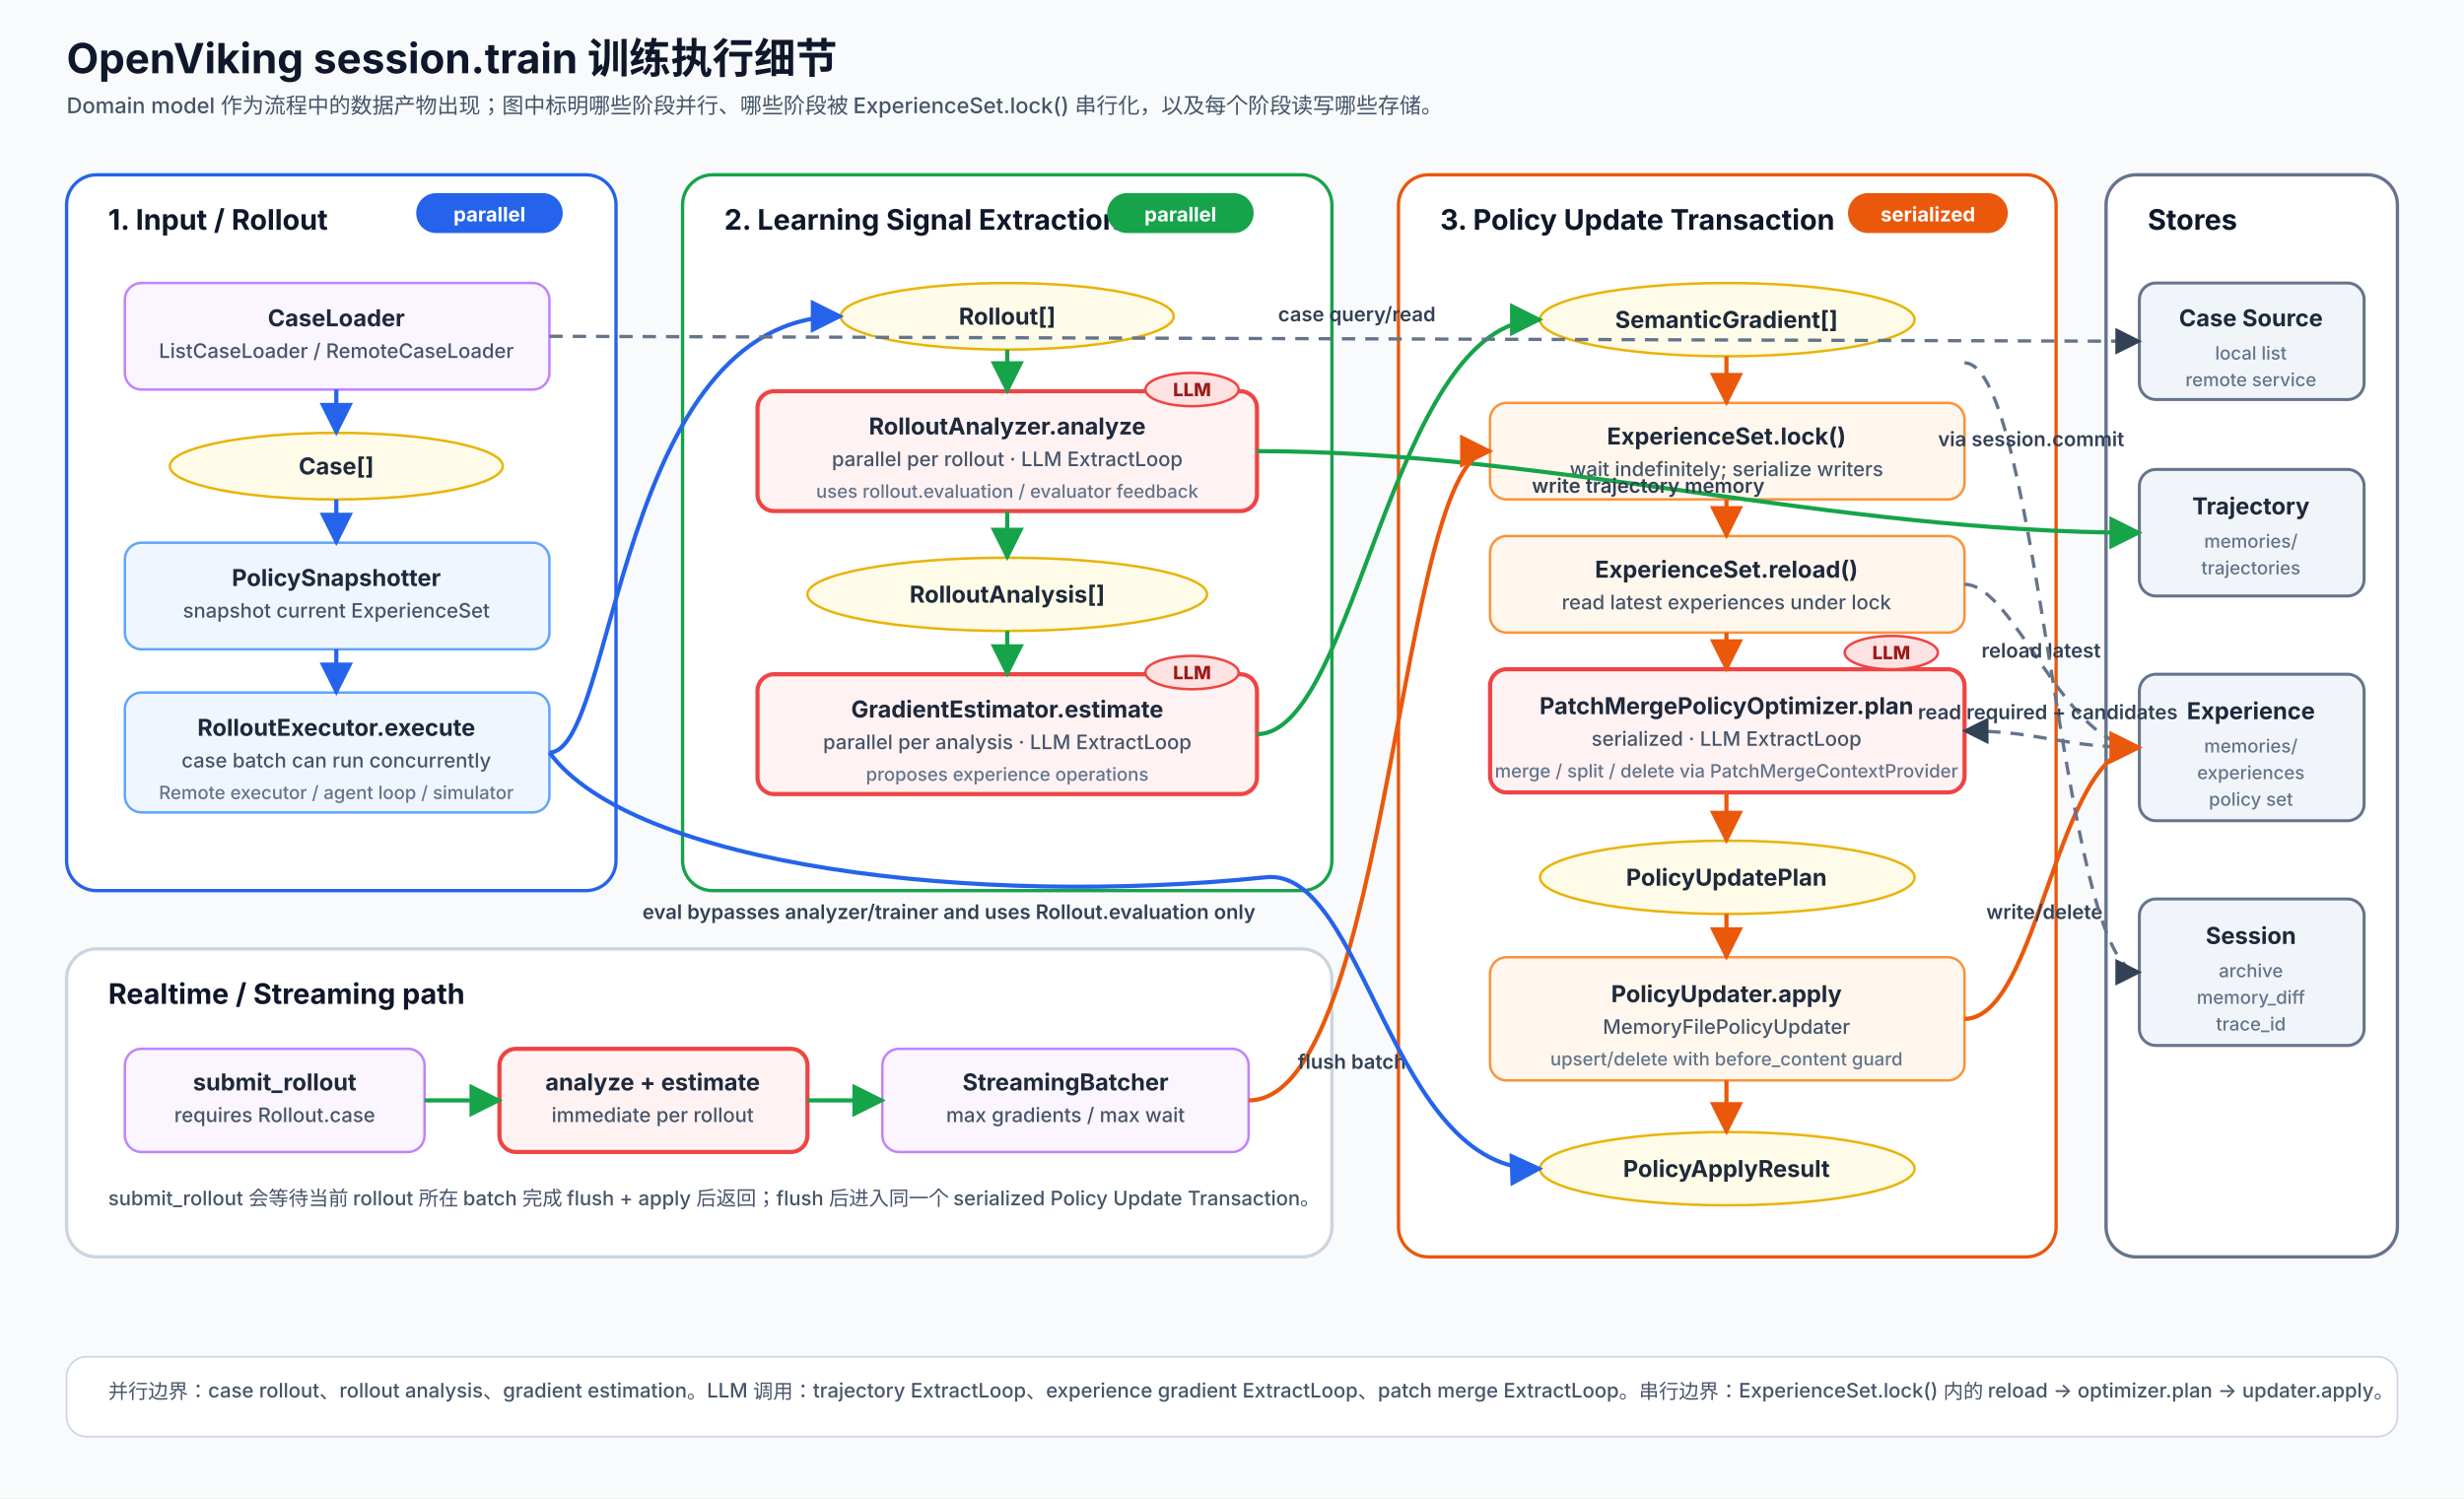
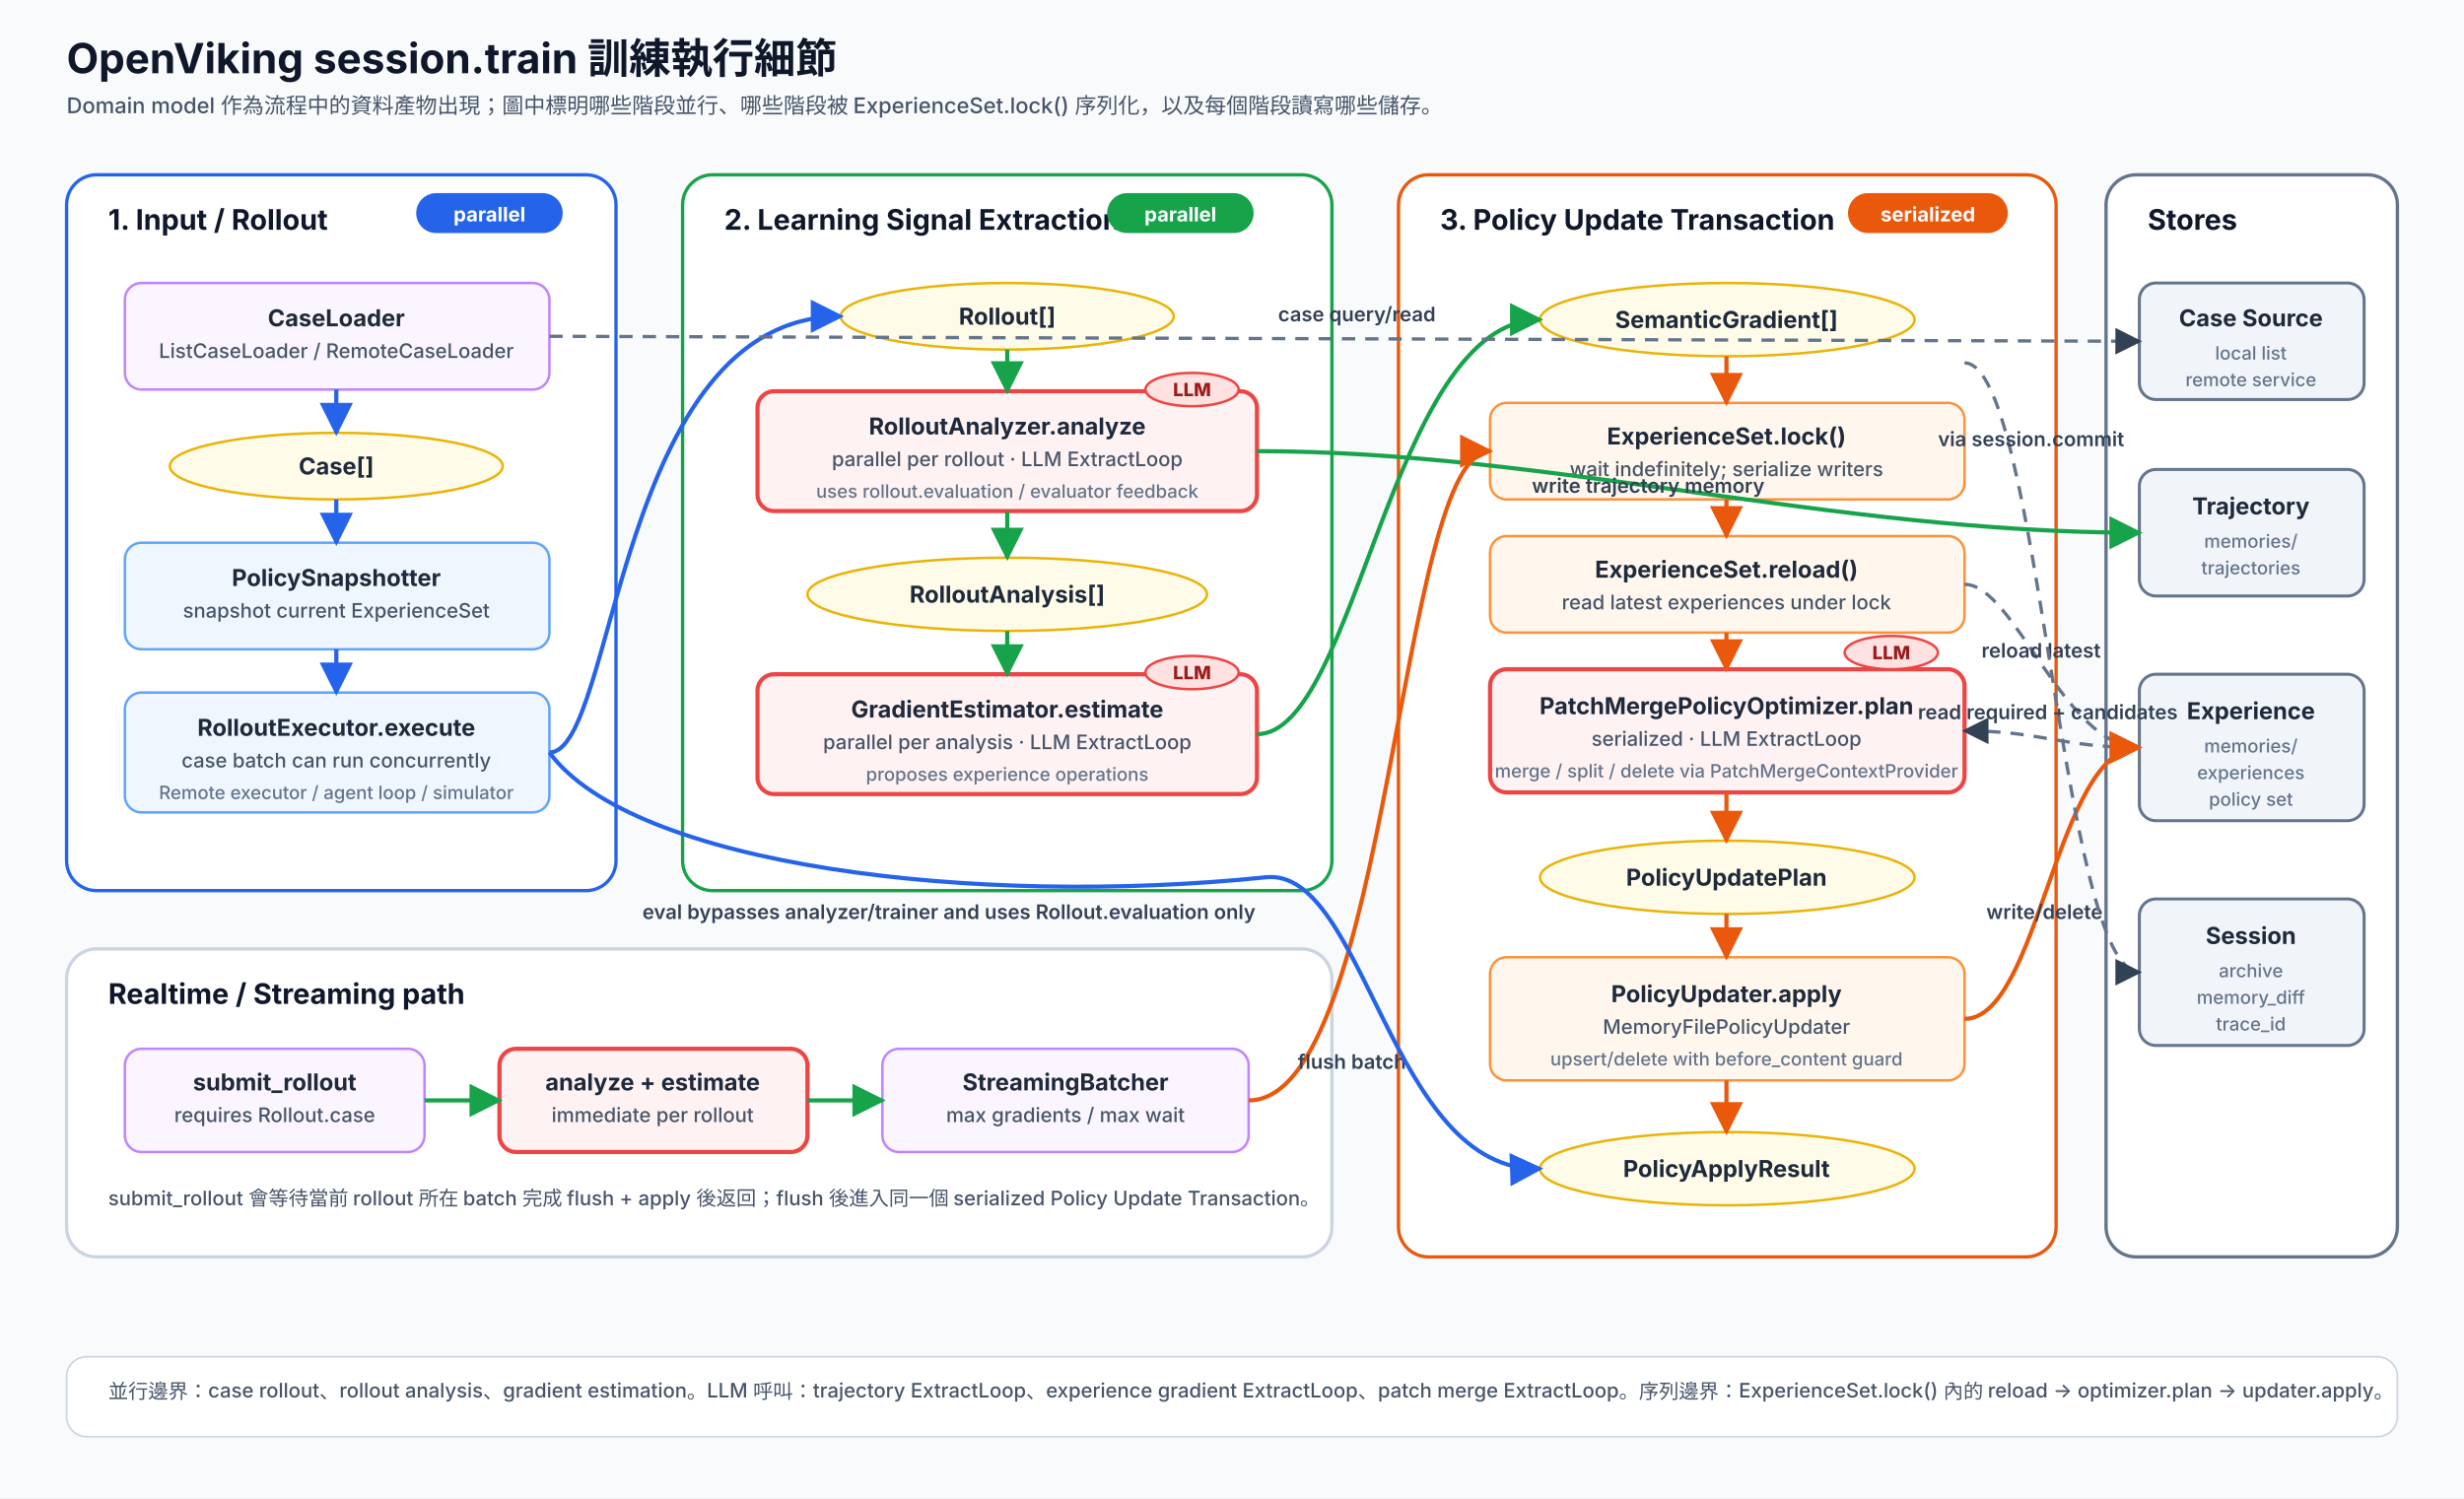
<svg xmlns="http://www.w3.org/2000/svg" width="1480" height="900" viewBox="0 0 1480 900" role="img" aria-labelledby="title desc">
  <defs>
    <marker id="arrow" viewBox="0 0 10 10" refX="9" refY="5" markerWidth="8" markerHeight="8" orient="auto-start-reverse">
      <path d="M0 0L10 5L0 10z" fill="#334155" />
    </marker>
    <marker id="arrowBlue" viewBox="0 0 10 10" refX="9" refY="5" markerWidth="8" markerHeight="8" orient="auto-start-reverse">
      <path d="M0 0L10 5L0 10z" fill="#2563eb" />
    </marker>
    <marker id="arrowGreen" viewBox="0 0 10 10" refX="9" refY="5" markerWidth="8" markerHeight="8" orient="auto-start-reverse">
      <path d="M0 0L10 5L0 10z" fill="#16a34a" />
    </marker>
    <marker id="arrowOrange" viewBox="0 0 10 10" refX="9" refY="5" markerWidth="8" markerHeight="8" orient="auto-start-reverse">
      <path d="M0 0L10 5L0 10z" fill="#ea580c" />
    </marker>
    <style>
      .bg{fill:#f8fafc}.title{font:700 25px -apple-system,BlinkMacSystemFont,"Segoe UI",sans-serif;fill:#0f172a}.subtitle{font:500 13px -apple-system,BlinkMacSystemFont,"Segoe UI",sans-serif;fill:#475569}.panel{fill:#fff;stroke:#cbd5e1;stroke-width:2;rx:18}.panelInput{stroke:#2563eb}.panelSignal{stroke:#16a34a}.panelUpdate{stroke:#ea580c}.panelStore{stroke:#64748b}.panelTitle{font:700 17px -apple-system,BlinkMacSystemFont,"Segoe UI",sans-serif;fill:#0f172a}.tag{font:700 12px -apple-system,BlinkMacSystemFont,"Segoe UI",sans-serif;fill:#fff}.tagBlue{fill:#2563eb}.tagGreen{fill:#16a34a}.tagOrange{fill:#ea580c}.box{fill:#f8fafc;stroke:#94a3b8;stroke-width:1.5;rx:10}.boxBlue{fill:#eff6ff;stroke:#60a5fa}.boxGreen{fill:#f0fdf4;stroke:#4ade80}.boxOrange{fill:#fff7ed;stroke:#fb923c}.boxLLM{fill:#fef2f2;stroke:#ef4444;stroke-width:2.5}.boxPurple{fill:#faf5ff;stroke:#c084fc}.data{fill:#fefce8;stroke:#eab308;stroke-width:1.5;rx:999}.store{fill:#f1f5f9;stroke:#64748b;stroke-width:1.8;rx:10}.text{font:700 14px -apple-system,BlinkMacSystemFont,"Segoe UI",sans-serif;fill:#1e293b}.small{font:500 12px -apple-system,BlinkMacSystemFont,"Segoe UI",sans-serif;fill:#475569}.tiny{font:500 11px -apple-system,BlinkMacSystemFont,"Segoe UI",sans-serif;fill:#64748b}.edge{fill:none;stroke:#334155;stroke-width:2;marker-end:url(#arrow)}.edgeBlue{fill:none;stroke:#2563eb;stroke-width:2.5;marker-end:url(#arrowBlue)}.edgeGreen{fill:none;stroke:#16a34a;stroke-width:2.5;marker-end:url(#arrowGreen)}.edgeOrange{fill:none;stroke:#ea580c;stroke-width:2.5;marker-end:url(#arrowOrange)}.edgeDashed{fill:none;stroke:#64748b;stroke-width:2;stroke-dasharray:8 6;marker-end:url(#arrow)}.label{font:600 12px -apple-system,BlinkMacSystemFont,"Segoe UI",sans-serif;fill:#334155}.mono{font:600 11px ui-monospace,SFMono-Regular,Menlo,Monaco,Consolas,"Liberation Mono",monospace;fill:#334155}.llm{fill:#fee2e2;stroke:#ef4444;stroke-width:1.5;rx:999}.llmText{font:800 11px -apple-system,BlinkMacSystemFont,"Segoe UI",sans-serif;fill:#991b1b}
    </style>
  </defs>
  <rect class="bg" width="1480" height="900" />
-   <text class="title" x="40" y="44">OpenViking session.train 训练执行细节</text>
-   <text class="subtitle" x="40" y="68">Domain model 作为流程中的数据产物出现；图中标明哪些阶段并行、哪些阶段被 ExperienceSet.lock() 串行化，以及每个阶段读写哪些存储。</text>
+   <text class="title" x="40" y="44">OpenViking session.train 訓練執行細節</text>
+   <text class="subtitle" x="40" y="68">Domain model 作為流程中的資料產物出現；圖中標明哪些階段並行、哪些階段被 ExperienceSet.lock() 序列化，以及每個階段讀寫哪些儲存。</text>
  <rect class="panel panelInput" x="40" y="105" width="330" height="430" rx="18" />
  <text class="panelTitle" x="65" y="138">1. Input / Rollout</text>
  <rect class="tagBlue" x="250" y="116" width="88" height="24" rx="12" />
  <text class="tag" x="294" y="133" text-anchor="middle">parallel</text>
  <rect class="box boxPurple" x="75" y="170" width="255" height="64" rx="10" />
  <text class="text" x="202" y="196" text-anchor="middle">CaseLoader</text>
  <text class="small" x="202" y="215" text-anchor="middle">ListCaseLoader / RemoteCaseLoader</text>
  <rect class="data" x="102" y="260" width="200" height="40" rx="20" />
  <text class="text" x="202" y="285" text-anchor="middle">Case[]</text>
  <rect class="box boxBlue" x="75" y="326" width="255" height="64" rx="10" />
  <text class="text" x="202" y="352" text-anchor="middle">PolicySnapshotter</text>
  <text class="small" x="202" y="371" text-anchor="middle">snapshot current ExperienceSet</text>
  <rect class="box boxBlue" x="75" y="416" width="255" height="72" rx="10" />
  <text class="text" x="202" y="442" text-anchor="middle">RolloutExecutor.execute</text>
  <text class="small" x="202" y="461" text-anchor="middle">case batch can run concurrently</text>
  <text class="tiny" x="202" y="480" text-anchor="middle">Remote executor / agent loop / simulator</text>
  <rect class="panel panelSignal" x="410" y="105" width="390" height="430" rx="18" />
  <text class="panelTitle" x="435" y="138">2. Learning Signal Extraction</text>
  <rect class="tagGreen" x="665" y="116" width="88" height="24" rx="12" />
  <text class="tag" x="709" y="133" text-anchor="middle">parallel</text>
  <rect class="data" x="505" y="170" width="200" height="40" rx="20" />
  <text class="text" x="605" y="195" text-anchor="middle">Rollout[]</text>
  <rect class="box boxGreen boxLLM" x="455" y="235" width="300" height="72" rx="10" />
  <text class="text" x="605" y="261" text-anchor="middle">RolloutAnalyzer.analyze</text>
  <text class="small" x="605" y="280" text-anchor="middle">parallel per rollout · LLM ExtractLoop</text>
  <text class="tiny" x="605" y="299" text-anchor="middle">uses rollout.evaluation / evaluator feedback</text>
  <rect class="llm" x="688" y="224" width="56" height="20" rx="10" />
  <text class="llmText" x="716" y="238" text-anchor="middle">LLM</text>
  <rect class="data" x="485" y="335" width="240" height="44" rx="22" />
  <text class="text" x="605" y="362" text-anchor="middle">RolloutAnalysis[]</text>
  <rect class="box boxGreen boxLLM" x="455" y="405" width="300" height="72" rx="10" />
  <text class="text" x="605" y="431" text-anchor="middle">GradientEstimator.estimate</text>
  <text class="small" x="605" y="450" text-anchor="middle">parallel per analysis · LLM ExtractLoop</text>
  <text class="tiny" x="605" y="469" text-anchor="middle">proposes experience operations</text>
  <rect class="llm" x="688" y="394" width="56" height="20" rx="10" />
  <text class="llmText" x="716" y="408" text-anchor="middle">LLM</text>
  <rect class="panel panelUpdate" x="840" y="105" width="395" height="650" rx="18" />
  <text class="panelTitle" x="865" y="138">3. Policy Update Transaction</text>
  <rect class="tagOrange" x="1110" y="116" width="96" height="24" rx="12" />
  <text class="tag" x="1158" y="133" text-anchor="middle">serialized</text>
  <rect class="data" x="925" y="170" width="225" height="44" rx="22" />
  <text class="text" x="1037" y="197" text-anchor="middle">SemanticGradient[]</text>
  <rect class="box boxOrange" x="895" y="242" width="285" height="58" rx="10" />
  <text class="text" x="1037" y="267" text-anchor="middle">ExperienceSet.lock()</text>
  <text class="small" x="1037" y="286" text-anchor="middle">wait indefinitely; serialize writers</text>
  <rect class="box boxOrange" x="895" y="322" width="285" height="58" rx="10" />
  <text class="text" x="1037" y="347" text-anchor="middle">ExperienceSet.reload()</text>
  <text class="small" x="1037" y="366" text-anchor="middle">read latest experiences under lock</text>
  <rect class="box boxOrange boxLLM" x="895" y="402" width="285" height="74" rx="10" />
  <text class="text" x="1037" y="429" text-anchor="middle">PatchMergePolicyOptimizer.plan</text>
  <text class="small" x="1037" y="448" text-anchor="middle">serialized · LLM ExtractLoop</text>
  <text class="tiny" x="1037" y="467" text-anchor="middle">merge / split / delete via PatchMergeContextProvider</text>
  <rect class="llm" x="1108" y="382" width="56" height="20" rx="10" />
  <text class="llmText" x="1136" y="396" text-anchor="middle">LLM</text>
  <rect class="data" x="925" y="505" width="225" height="44" rx="22" />
  <text class="text" x="1037" y="532" text-anchor="middle">PolicyUpdatePlan</text>
  <rect class="box boxOrange" x="895" y="575" width="285" height="74" rx="10" />
  <text class="text" x="1037" y="602" text-anchor="middle">PolicyUpdater.apply</text>
  <text class="small" x="1037" y="621" text-anchor="middle">MemoryFilePolicyUpdater</text>
  <text class="tiny" x="1037" y="640" text-anchor="middle">upsert/delete with before_content guard</text>
  <rect class="data" x="925" y="680" width="225" height="44" rx="22" />
  <text class="text" x="1037" y="707" text-anchor="middle">PolicyApplyResult</text>
  <rect class="panel panelStore" x="1265" y="105" width="175" height="650" rx="18" />
  <text class="panelTitle" x="1290" y="138">Stores</text>
  <rect class="store" x="1285" y="170" width="135" height="70" rx="10" />
  <text class="text" x="1352" y="196" text-anchor="middle">Case Source</text>
  <text class="tiny" x="1352" y="216" text-anchor="middle">local list</text>
  <text class="tiny" x="1352" y="232" text-anchor="middle">remote service</text>
  <rect class="store" x="1285" y="282" width="135" height="76" rx="10" />
  <text class="text" x="1352" y="309" text-anchor="middle">Trajectory</text>
  <text class="tiny" x="1352" y="329" text-anchor="middle">memories/</text>
  <text class="tiny" x="1352" y="345" text-anchor="middle">trajectories</text>
  <rect class="store" x="1285" y="405" width="135" height="88" rx="10" />
  <text class="text" x="1352" y="432" text-anchor="middle">Experience</text>
  <text class="tiny" x="1352" y="452" text-anchor="middle">memories/</text>
  <text class="tiny" x="1352" y="468" text-anchor="middle">experiences</text>
  <text class="tiny" x="1352" y="484" text-anchor="middle">policy set</text>
  <rect class="store" x="1285" y="540" width="135" height="88" rx="10" />
  <text class="text" x="1352" y="567" text-anchor="middle">Session</text>
  <text class="tiny" x="1352" y="587" text-anchor="middle">archive</text>
  <text class="tiny" x="1352" y="603" text-anchor="middle">memory_diff</text>
  <text class="tiny" x="1352" y="619" text-anchor="middle">trace_id</text>
  <rect class="panel" x="40" y="570" width="760" height="185" rx="18" />
  <text class="panelTitle" x="65" y="603">Realtime / Streaming path</text>
  <rect class="box boxPurple" x="75" y="630" width="180" height="62" rx="10" />
  <text class="text" x="165" y="655" text-anchor="middle">submit_rollout</text>
  <text class="small" x="165" y="674" text-anchor="middle">requires Rollout.case</text>
  <rect class="box boxGreen boxLLM" x="300" y="630" width="185" height="62" rx="10" />
  <text class="text" x="392" y="655" text-anchor="middle">analyze + estimate</text>
  <text class="small" x="392" y="674" text-anchor="middle">immediate per rollout</text>
  <rect class="box boxPurple" x="530" y="630" width="220" height="62" rx="10" />
  <text class="text" x="640" y="655" text-anchor="middle">StreamingBatcher</text>
  <text class="small" x="640" y="674" text-anchor="middle">max gradients / max wait</text>
-   <text class="small" x="65" y="724">submit_rollout 会等待当前 rollout 所在 batch 完成 flush + apply 后返回；flush 后进入同一个 serialized Policy Update Transaction。</text>
+   <text class="small" x="65" y="724">submit_rollout 會等待當前 rollout 所在 batch 完成 flush + apply 後返回；flush 後進入同一個 serialized Policy Update Transaction。</text>
  <path class="edgeBlue" d="M202 234 L202 260" />
  <path class="edgeBlue" d="M202 300 L202 326" />
  <path class="edgeBlue" d="M202 390 L202 416" />
  <path class="edgeBlue" d="M330 452 C370 452 370 190 505 190" />
  <path class="edgeGreen" d="M605 210 L605 235" />
  <path class="edgeGreen" d="M605 307 L605 335" />
  <path class="edgeGreen" d="M605 379 L605 405" />
  <path class="edgeGreen" d="M755 441 C815 441 835 192 925 192" />
  <path class="edgeOrange" d="M1037 214 L1037 242" />
  <path class="edgeOrange" d="M1037 300 L1037 322" />
  <path class="edgeOrange" d="M1037 380 L1037 402" />
  <path class="edgeOrange" d="M1037 476 L1037 505" />
  <path class="edgeOrange" d="M1037 549 L1037 575" />
  <path class="edgeOrange" d="M1037 649 L1037 680" />
  <path class="edgeDashed" d="M330 202 L1285 205" />
  <text class="label" x="815" y="193" text-anchor="middle">case query/read</text>
  <path class="edgeGreen" d="M755 271 C930 271 1100 320 1285 320" />
  <text class="label" x="990" y="296" text-anchor="middle">write trajectory memory</text>
  <path class="edgeDashed" d="M1180 351 C1210 351 1240 449 1285 449" />
  <text class="label" x="1226" y="395" text-anchor="middle">reload latest</text>
  <path class="edgeDashed" d="M1285 449 C1238 449 1226 439 1180 439" />
  <text class="label" x="1230" y="432" text-anchor="middle">read required + candidates</text>
  <path class="edgeOrange" d="M1180 612 C1225 612 1235 449 1285 449" />
  <text class="label" x="1228" y="552" text-anchor="middle">write/delete</text>
  <path class="edgeDashed" d="M1180 218 C1225 218 1238 584 1285 584" />
  <text class="label" x="1220" y="268" text-anchor="middle">via session.commit</text>
  <path class="edgeGreen" d="M255 661 L300 661" />
  <path class="edgeGreen" d="M485 661 L530 661" />
  <path class="edgeOrange" d="M750 661 C835 661 840 271 895 271" />
  <text class="label" x="812" y="642" text-anchor="middle">flush batch</text>
  <path class="edgeBlue" d="M330 452 C380 520 585 545 760 527 C820 520 835 705 925 702" />
  <text class="label" x="570" y="552" text-anchor="middle">eval bypasses analyzer/trainer and uses Rollout.evaluation only</text>
  <rect x="40" y="815" width="1400" height="48" rx="12" fill="#ffffff" stroke="#cbd5e1" />
-   <text class="small" x="65" y="840">并行边界：case rollout、rollout analysis、gradient estimation。LLM 调用：trajectory ExtractLoop、experience gradient ExtractLoop、patch merge ExtractLoop。串行边界：ExperienceSet.lock() 内的 reload → optimizer.plan → updater.apply。</text>
+   <text class="small" x="65" y="840">並行邊界：case rollout、rollout analysis、gradient estimation。LLM 呼叫：trajectory ExtractLoop、experience gradient ExtractLoop、patch merge ExtractLoop。序列邊界：ExperienceSet.lock() 內的 reload → optimizer.plan → updater.apply。</text>
</svg>
